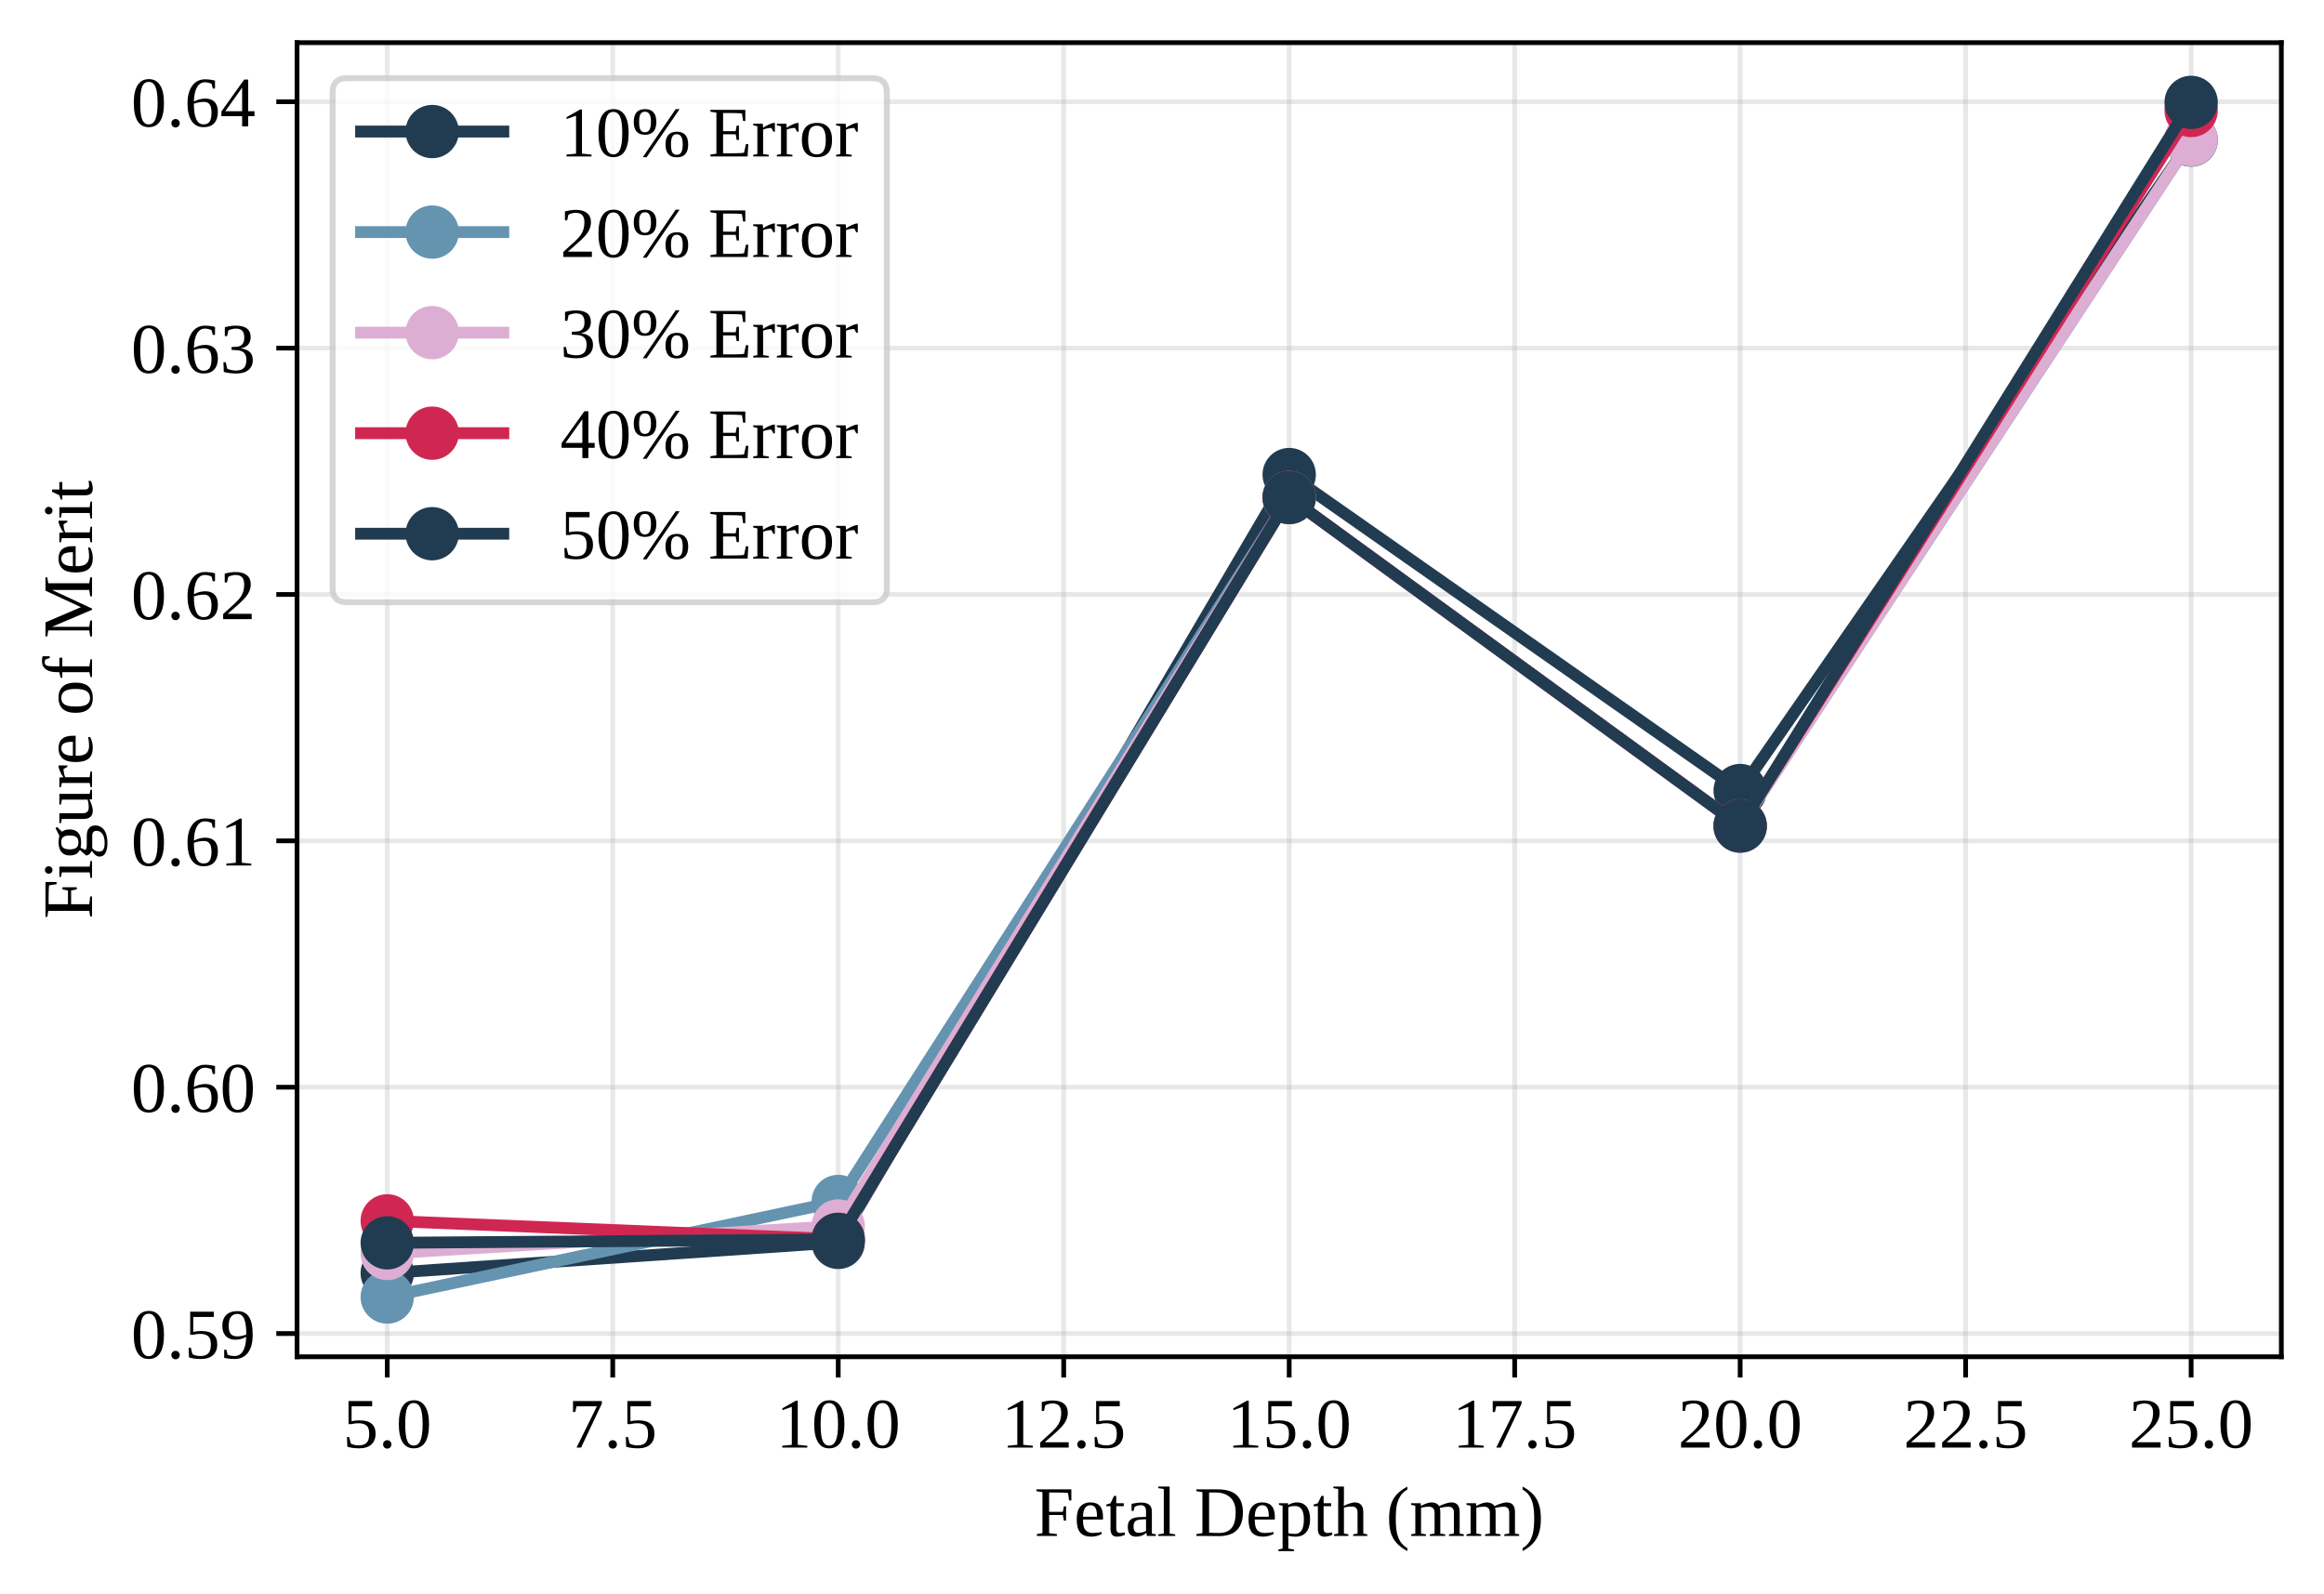
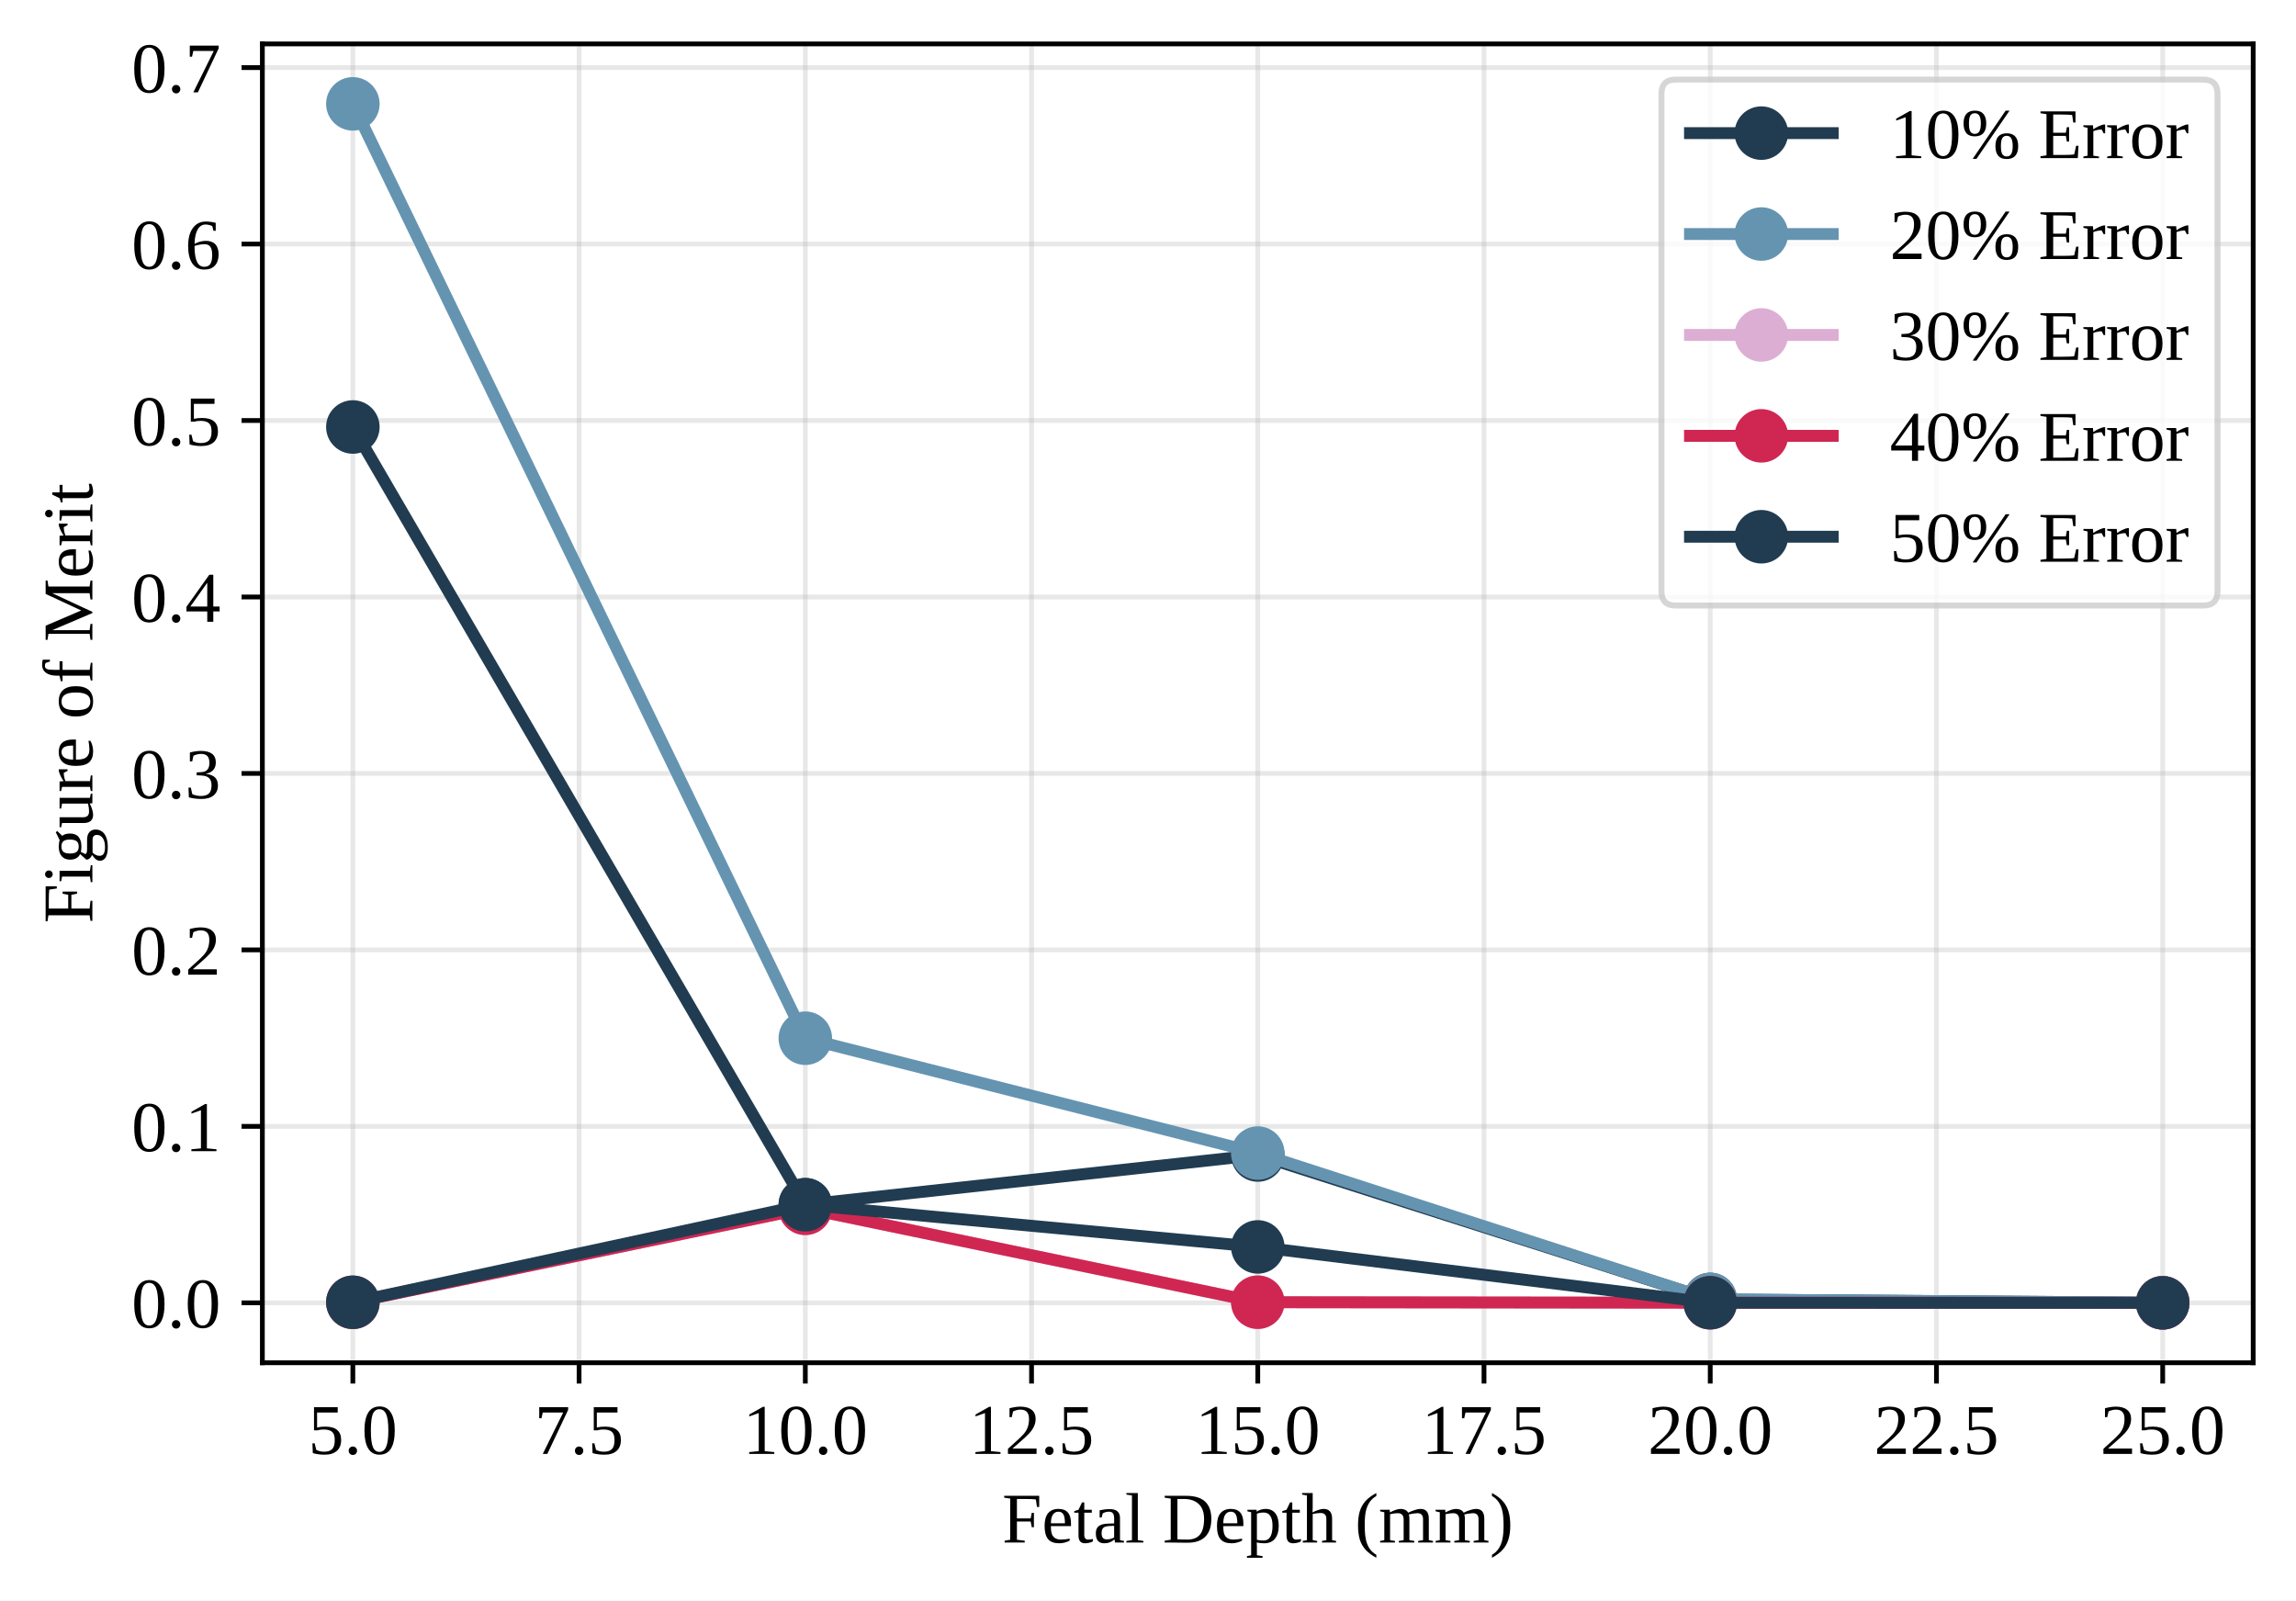
- <svg xmlns="http://www.w3.org/2000/svg" xmlns:xlink="http://www.w3.org/1999/xlink" width="392.122pt" height="268.959pt" viewBox="0 0 392.122 268.959" version="1.1">
+ <svg xmlns="http://www.w3.org/2000/svg" xmlns:xlink="http://www.w3.org/1999/xlink" width="386.122pt" height="269.143pt" viewBox="0 0 386.122 269.143" version="1.1">
  <defs>
    <style type="text/css">*{stroke-linejoin: round; stroke-linecap: butt}</style>
  </defs>
  <g id="figure_1">
    <g id="patch_1">
-       <path d="M -0 268.959  L 392.122 268.959  L 392.122 0  L -0 0  z " style="fill: #ffffff" />
+       <path d="M 0 269.143  L 386.122 269.143  L 386.122 0  L 0 0  z " style="fill: #ffffff" />
    </g>
    <g id="axes_1">
      <g id="patch_2">
-         <path d="M 50.122 228.96  L 384.922 228.96  L 384.922 7.2  L 50.122 7.2  z " style="fill: #ffffff" />
+         <path d="M 44.122 229.144  L 378.922 229.144  L 378.922 7.384  L 44.122 7.384  z " style="fill: #ffffff" />
      </g>
      <g id="matplotlib.axis_1">
        <g id="xtick_1">
          <g id="line2d_1">
-             <path d="M 65.34 228.96  L 65.34 7.2  " clip-path="url(#pf2116b9f69)" style="fill: none; stroke: #b0b0b0; stroke-opacity: 0.3; stroke-width: 0.8; stroke-linecap: square" />
+             <path d="M 59.34 229.144  L 59.34 7.384  " clip-path="url(#p63852076e1)" style="fill: none; stroke: #b0b0b0; stroke-opacity: 0.3; stroke-width: 0.8; stroke-linecap: square" />
          </g>
          <g id="line2d_2">
            <defs>
-               <path id="mc60bb01296" d="M 0 0  L 0 3.5  " style="stroke: #000000; stroke-width: 0.8" />
+               <path id="m98cca602c7" d="M 0 0  L 0 3.5  " style="stroke: #000000; stroke-width: 0.8" />
            </defs>
            <g>
-               <use xlink:href="#mc60bb01296" x="65.34" y="228.96" style="stroke: #000000; stroke-width: 0.8" />
+               <use xlink:href="#m98cca602c7" x="59.34" y="229.144" style="stroke: #000000; stroke-width: 0.8" />
            </g>
          </g>
          <g id="text_1">
-             <text style="font: 12px 'Times New Roman', 'Times', serif; text-anchor: middle" x="65.34" y="244.292" transform="rotate(-0 65.34006 244.2925)">5.0</text>
+             <text style="font: 12px 'Times New Roman', 'Times', serif; text-anchor: middle" x="59.34" y="244.476" transform="rotate(-0 59.34006 244.4765)">5.0</text>
          </g>
        </g>
        <g id="xtick_2">
          <g id="line2d_3">
-             <path d="M 103.386 228.96  L 103.386 7.2  " clip-path="url(#pf2116b9f69)" style="fill: none; stroke: #b0b0b0; stroke-opacity: 0.3; stroke-width: 0.8; stroke-linecap: square" />
+             <path d="M 97.386 229.144  L 97.386 7.384  " clip-path="url(#p63852076e1)" style="fill: none; stroke: #b0b0b0; stroke-opacity: 0.3; stroke-width: 0.8; stroke-linecap: square" />
          </g>
          <g id="line2d_4">
            <g>
-               <use xlink:href="#mc60bb01296" x="103.386" y="228.96" style="stroke: #000000; stroke-width: 0.8" />
+               <use xlink:href="#m98cca602c7" x="97.386" y="229.144" style="stroke: #000000; stroke-width: 0.8" />
            </g>
          </g>
          <g id="text_2">
-             <text style="font: 12px 'Times New Roman', 'Times', serif; text-anchor: middle" x="103.386" y="244.292" transform="rotate(-0 103.3855 244.2925)">7.5</text>
+             <text style="font: 12px 'Times New Roman', 'Times', serif; text-anchor: middle" x="97.386" y="244.476" transform="rotate(-0 97.38551 244.4765)">7.5</text>
          </g>
        </g>
        <g id="xtick_3">
          <g id="line2d_5">
-             <path d="M 141.431 228.96  L 141.431 7.2  " clip-path="url(#pf2116b9f69)" style="fill: none; stroke: #b0b0b0; stroke-opacity: 0.3; stroke-width: 0.8; stroke-linecap: square" />
+             <path d="M 135.431 229.144  L 135.431 7.384  " clip-path="url(#p63852076e1)" style="fill: none; stroke: #b0b0b0; stroke-opacity: 0.3; stroke-width: 0.8; stroke-linecap: square" />
          </g>
          <g id="line2d_6">
            <g>
-               <use xlink:href="#mc60bb01296" x="141.431" y="228.96" style="stroke: #000000; stroke-width: 0.8" />
+               <use xlink:href="#m98cca602c7" x="135.431" y="229.144" style="stroke: #000000; stroke-width: 0.8" />
            </g>
          </g>
          <g id="text_3">
-             <text style="font: 12px 'Times New Roman', 'Times', serif; text-anchor: middle" x="141.431" y="244.292" transform="rotate(-0 141.431 244.2925)">10.0</text>
+             <text style="font: 12px 'Times New Roman', 'Times', serif; text-anchor: middle" x="135.431" y="244.476" transform="rotate(-0 135.431 244.4765)">10.0</text>
          </g>
        </g>
        <g id="xtick_4">
          <g id="line2d_7">
-             <path d="M 179.476 228.96  L 179.476 7.2  " clip-path="url(#pf2116b9f69)" style="fill: none; stroke: #b0b0b0; stroke-opacity: 0.3; stroke-width: 0.8; stroke-linecap: square" />
+             <path d="M 173.476 229.144  L 173.476 7.384  " clip-path="url(#p63852076e1)" style="fill: none; stroke: #b0b0b0; stroke-opacity: 0.3; stroke-width: 0.8; stroke-linecap: square" />
          </g>
          <g id="line2d_8">
            <g>
-               <use xlink:href="#mc60bb01296" x="179.476" y="228.96" style="stroke: #000000; stroke-width: 0.8" />
+               <use xlink:href="#m98cca602c7" x="173.476" y="229.144" style="stroke: #000000; stroke-width: 0.8" />
            </g>
          </g>
          <g id="text_4">
-             <text style="font: 12px 'Times New Roman', 'Times', serif; text-anchor: middle" x="179.476" y="244.292" transform="rotate(-0 179.4764 244.2925)">12.5</text>
+             <text style="font: 12px 'Times New Roman', 'Times', serif; text-anchor: middle" x="173.476" y="244.476" transform="rotate(-0 173.4764 244.4765)">12.5</text>
          </g>
        </g>
        <g id="xtick_5">
          <g id="line2d_9">
-             <path d="M 217.522 228.96  L 217.522 7.2  " clip-path="url(#pf2116b9f69)" style="fill: none; stroke: #b0b0b0; stroke-opacity: 0.3; stroke-width: 0.8; stroke-linecap: square" />
+             <path d="M 211.522 229.144  L 211.522 7.384  " clip-path="url(#p63852076e1)" style="fill: none; stroke: #b0b0b0; stroke-opacity: 0.3; stroke-width: 0.8; stroke-linecap: square" />
          </g>
          <g id="line2d_10">
            <g>
-               <use xlink:href="#mc60bb01296" x="217.522" y="228.96" style="stroke: #000000; stroke-width: 0.8" />
+               <use xlink:href="#m98cca602c7" x="211.522" y="229.144" style="stroke: #000000; stroke-width: 0.8" />
            </g>
          </g>
          <g id="text_5">
-             <text style="font: 12px 'Times New Roman', 'Times', serif; text-anchor: middle" x="217.522" y="244.292" transform="rotate(-0 217.5219 244.2925)">15.0</text>
+             <text style="font: 12px 'Times New Roman', 'Times', serif; text-anchor: middle" x="211.522" y="244.476" transform="rotate(-0 211.5219 244.4765)">15.0</text>
          </g>
        </g>
        <g id="xtick_6">
          <g id="line2d_11">
-             <path d="M 255.567 228.96  L 255.567 7.2  " clip-path="url(#pf2116b9f69)" style="fill: none; stroke: #b0b0b0; stroke-opacity: 0.3; stroke-width: 0.8; stroke-linecap: square" />
+             <path d="M 249.567 229.144  L 249.567 7.384  " clip-path="url(#p63852076e1)" style="fill: none; stroke: #b0b0b0; stroke-opacity: 0.3; stroke-width: 0.8; stroke-linecap: square" />
          </g>
          <g id="line2d_12">
            <g>
-               <use xlink:href="#mc60bb01296" x="255.567" y="228.96" style="stroke: #000000; stroke-width: 0.8" />
+               <use xlink:href="#m98cca602c7" x="249.567" y="229.144" style="stroke: #000000; stroke-width: 0.8" />
            </g>
          </g>
          <g id="text_6">
-             <text style="font: 12px 'Times New Roman', 'Times', serif; text-anchor: middle" x="255.567" y="244.292" transform="rotate(-0 255.5673 244.2925)">17.5</text>
+             <text style="font: 12px 'Times New Roman', 'Times', serif; text-anchor: middle" x="249.567" y="244.476" transform="rotate(-0 249.5673 244.4765)">17.5</text>
          </g>
        </g>
        <g id="xtick_7">
          <g id="line2d_13">
-             <path d="M 293.613 228.96  L 293.613 7.2  " clip-path="url(#pf2116b9f69)" style="fill: none; stroke: #b0b0b0; stroke-opacity: 0.3; stroke-width: 0.8; stroke-linecap: square" />
+             <path d="M 287.613 229.144  L 287.613 7.384  " clip-path="url(#p63852076e1)" style="fill: none; stroke: #b0b0b0; stroke-opacity: 0.3; stroke-width: 0.8; stroke-linecap: square" />
          </g>
          <g id="line2d_14">
            <g>
-               <use xlink:href="#mc60bb01296" x="293.613" y="228.96" style="stroke: #000000; stroke-width: 0.8" />
+               <use xlink:href="#m98cca602c7" x="287.613" y="229.144" style="stroke: #000000; stroke-width: 0.8" />
            </g>
          </g>
          <g id="text_7">
-             <text style="font: 12px 'Times New Roman', 'Times', serif; text-anchor: middle" x="293.613" y="244.292" transform="rotate(-0 293.6128 244.2925)">20.0</text>
+             <text style="font: 12px 'Times New Roman', 'Times', serif; text-anchor: middle" x="287.613" y="244.476" transform="rotate(-0 287.6128 244.4765)">20.0</text>
          </g>
        </g>
        <g id="xtick_8">
          <g id="line2d_15">
-             <path d="M 331.658 228.96  L 331.658 7.2  " clip-path="url(#pf2116b9f69)" style="fill: none; stroke: #b0b0b0; stroke-opacity: 0.3; stroke-width: 0.8; stroke-linecap: square" />
+             <path d="M 325.658 229.144  L 325.658 7.384  " clip-path="url(#p63852076e1)" style="fill: none; stroke: #b0b0b0; stroke-opacity: 0.3; stroke-width: 0.8; stroke-linecap: square" />
          </g>
          <g id="line2d_16">
            <g>
-               <use xlink:href="#mc60bb01296" x="331.658" y="228.96" style="stroke: #000000; stroke-width: 0.8" />
+               <use xlink:href="#m98cca602c7" x="325.658" y="229.144" style="stroke: #000000; stroke-width: 0.8" />
            </g>
          </g>
          <g id="text_8">
-             <text style="font: 12px 'Times New Roman', 'Times', serif; text-anchor: middle" x="331.658" y="244.292" transform="rotate(-0 331.6582 244.2925)">22.5</text>
+             <text style="font: 12px 'Times New Roman', 'Times', serif; text-anchor: middle" x="325.658" y="244.476" transform="rotate(-0 325.6582 244.4765)">22.5</text>
          </g>
        </g>
        <g id="xtick_9">
          <g id="line2d_17">
-             <path d="M 369.704 228.96  L 369.704 7.2  " clip-path="url(#pf2116b9f69)" style="fill: none; stroke: #b0b0b0; stroke-opacity: 0.3; stroke-width: 0.8; stroke-linecap: square" />
+             <path d="M 363.704 229.144  L 363.704 7.384  " clip-path="url(#p63852076e1)" style="fill: none; stroke: #b0b0b0; stroke-opacity: 0.3; stroke-width: 0.8; stroke-linecap: square" />
          </g>
          <g id="line2d_18">
            <g>
-               <use xlink:href="#mc60bb01296" x="369.704" y="228.96" style="stroke: #000000; stroke-width: 0.8" />
+               <use xlink:href="#m98cca602c7" x="363.704" y="229.144" style="stroke: #000000; stroke-width: 0.8" />
            </g>
          </g>
          <g id="text_9">
-             <text style="font: 12px 'Times New Roman', 'Times', serif; text-anchor: middle" x="369.704" y="244.292" transform="rotate(-0 369.7037 244.2925)">25.0</text>
+             <text style="font: 12px 'Times New Roman', 'Times', serif; text-anchor: middle" x="363.704" y="244.476" transform="rotate(-0 363.7037 244.4765)">25.0</text>
          </g>
        </g>
        <g id="text_10">
-           <text style="font: 12px 'Times New Roman', 'Times', serif; text-anchor: middle" x="217.522" y="259.192" transform="rotate(-0 217.5219 259.1919)">Fetal Depth (mm)</text>
+           <text style="font: 12px 'Times New Roman', 'Times', serif; text-anchor: middle" x="211.522" y="259.376" transform="rotate(-0 211.5219 259.3759)">Fetal Depth (mm)</text>
        </g>
      </g>
      <g id="matplotlib.axis_2">
        <g id="ytick_1">
          <g id="line2d_19">
-             <path d="M 50.122 225.044  L 384.922 225.044  " clip-path="url(#pf2116b9f69)" style="fill: none; stroke: #b0b0b0; stroke-opacity: 0.3; stroke-width: 0.8; stroke-linecap: square" />
+             <path d="M 44.122 219.064  L 378.922 219.064  " clip-path="url(#p63852076e1)" style="fill: none; stroke: #b0b0b0; stroke-opacity: 0.3; stroke-width: 0.8; stroke-linecap: square" />
          </g>
          <g id="line2d_20">
            <defs>
-               <path id="m6b9d59a606" d="M 0 0  L -3.5 0  " style="stroke: #000000; stroke-width: 0.8" />
+               <path id="m4dd68e90c9" d="M 0 0  L -3.5 0  " style="stroke: #000000; stroke-width: 0.8" />
            </defs>
            <g>
-               <use xlink:href="#m6b9d59a606" x="50.122" y="225.044" style="stroke: #000000; stroke-width: 0.8" />
+               <use xlink:href="#m4dd68e90c9" x="44.122" y="219.064" style="stroke: #000000; stroke-width: 0.8" />
            </g>
          </g>
          <g id="text_11">
-             <text style="font: 12px 'Times New Roman', 'Times', serif; text-anchor: end" x="43.122" y="229.21" transform="rotate(-0 43.12188 229.2105)">0.59</text>
+             <text style="font: 12px 'Times New Roman', 'Times', serif; text-anchor: end" x="37.122" y="223.23" transform="rotate(-0 37.12188 223.2302)">0.0</text>
          </g>
        </g>
        <g id="ytick_2">
          <g id="line2d_21">
-             <path d="M 50.122 183.469  L 384.922 183.469  " clip-path="url(#pf2116b9f69)" style="fill: none; stroke: #b0b0b0; stroke-opacity: 0.3; stroke-width: 0.8; stroke-linecap: square" />
+             <path d="M 44.122 189.393  L 378.922 189.393  " clip-path="url(#p63852076e1)" style="fill: none; stroke: #b0b0b0; stroke-opacity: 0.3; stroke-width: 0.8; stroke-linecap: square" />
          </g>
          <g id="line2d_22">
            <g>
-               <use xlink:href="#m6b9d59a606" x="50.122" y="183.469" style="stroke: #000000; stroke-width: 0.8" />
+               <use xlink:href="#m4dd68e90c9" x="44.122" y="189.393" style="stroke: #000000; stroke-width: 0.8" />
            </g>
          </g>
          <g id="text_12">
-             <text style="font: 12px 'Times New Roman', 'Times', serif; text-anchor: end" x="43.122" y="187.635" transform="rotate(-0 43.12188 187.6353)">0.60</text>
+             <text style="font: 12px 'Times New Roman', 'Times', serif; text-anchor: end" x="37.122" y="193.559" transform="rotate(-0 37.12188 193.5591)">0.1</text>
          </g>
        </g>
        <g id="ytick_3">
          <g id="line2d_23">
-             <path d="M 50.122 141.894  L 384.922 141.894  " clip-path="url(#pf2116b9f69)" style="fill: none; stroke: #b0b0b0; stroke-opacity: 0.3; stroke-width: 0.8; stroke-linecap: square" />
+             <path d="M 44.122 159.722  L 378.922 159.722  " clip-path="url(#p63852076e1)" style="fill: none; stroke: #b0b0b0; stroke-opacity: 0.3; stroke-width: 0.8; stroke-linecap: square" />
          </g>
          <g id="line2d_24">
            <g>
-               <use xlink:href="#m6b9d59a606" x="50.122" y="141.894" style="stroke: #000000; stroke-width: 0.8" />
+               <use xlink:href="#m4dd68e90c9" x="44.122" y="159.722" style="stroke: #000000; stroke-width: 0.8" />
            </g>
          </g>
          <g id="text_13">
-             <text style="font: 12px 'Times New Roman', 'Times', serif; text-anchor: end" x="43.122" y="146.06" transform="rotate(-0 43.12188 146.0601)">0.61</text>
+             <text style="font: 12px 'Times New Roman', 'Times', serif; text-anchor: end" x="37.122" y="163.888" transform="rotate(-0 37.12188 163.888)">0.2</text>
          </g>
        </g>
        <g id="ytick_4">
          <g id="line2d_25">
-             <path d="M 50.122 100.319  L 384.922 100.319  " clip-path="url(#pf2116b9f69)" style="fill: none; stroke: #b0b0b0; stroke-opacity: 0.3; stroke-width: 0.8; stroke-linecap: square" />
+             <path d="M 44.122 130.051  L 378.922 130.051  " clip-path="url(#p63852076e1)" style="fill: none; stroke: #b0b0b0; stroke-opacity: 0.3; stroke-width: 0.8; stroke-linecap: square" />
          </g>
          <g id="line2d_26">
            <g>
-               <use xlink:href="#m6b9d59a606" x="50.122" y="100.319" style="stroke: #000000; stroke-width: 0.8" />
+               <use xlink:href="#m4dd68e90c9" x="44.122" y="130.051" style="stroke: #000000; stroke-width: 0.8" />
            </g>
          </g>
          <g id="text_14">
-             <text style="font: 12px 'Times New Roman', 'Times', serif; text-anchor: end" x="43.122" y="104.485" transform="rotate(-0 43.12188 104.4849)">0.62</text>
+             <text style="font: 12px 'Times New Roman', 'Times', serif; text-anchor: end" x="37.122" y="134.217" transform="rotate(-0 37.12188 134.2169)">0.3</text>
          </g>
        </g>
        <g id="ytick_5">
          <g id="line2d_27">
-             <path d="M 50.122 58.743  L 384.922 58.743  " clip-path="url(#pf2116b9f69)" style="fill: none; stroke: #b0b0b0; stroke-opacity: 0.3; stroke-width: 0.8; stroke-linecap: square" />
+             <path d="M 44.122 100.38  L 378.922 100.38  " clip-path="url(#p63852076e1)" style="fill: none; stroke: #b0b0b0; stroke-opacity: 0.3; stroke-width: 0.8; stroke-linecap: square" />
          </g>
          <g id="line2d_28">
            <g>
-               <use xlink:href="#m6b9d59a606" x="50.122" y="58.743" style="stroke: #000000; stroke-width: 0.8" />
+               <use xlink:href="#m4dd68e90c9" x="44.122" y="100.38" style="stroke: #000000; stroke-width: 0.8" />
            </g>
          </g>
          <g id="text_15">
-             <text style="font: 12px 'Times New Roman', 'Times', serif; text-anchor: end" x="43.122" y="62.91" transform="rotate(-0 43.12188 62.90973)">0.63</text>
+             <text style="font: 12px 'Times New Roman', 'Times', serif; text-anchor: end" x="37.122" y="104.546" transform="rotate(-0 37.12188 104.5458)">0.4</text>
          </g>
        </g>
        <g id="ytick_6">
          <g id="line2d_29">
-             <path d="M 50.122 17.168  L 384.922 17.168  " clip-path="url(#pf2116b9f69)" style="fill: none; stroke: #b0b0b0; stroke-opacity: 0.3; stroke-width: 0.8; stroke-linecap: square" />
+             <path d="M 44.122 70.708  L 378.922 70.708  " clip-path="url(#p63852076e1)" style="fill: none; stroke: #b0b0b0; stroke-opacity: 0.3; stroke-width: 0.8; stroke-linecap: square" />
          </g>
          <g id="line2d_30">
            <g>
-               <use xlink:href="#m6b9d59a606" x="50.122" y="17.168" style="stroke: #000000; stroke-width: 0.8" />
+               <use xlink:href="#m4dd68e90c9" x="44.122" y="70.708" style="stroke: #000000; stroke-width: 0.8" />
            </g>
          </g>
          <g id="text_16">
-             <text style="font: 12px 'Times New Roman', 'Times', serif; text-anchor: end" x="43.122" y="21.335" transform="rotate(-0 43.12188 21.33454)">0.64</text>
-           </g>
-         </g>
-         <g id="text_17">
-           <text style="font: 12px 'Times New Roman', 'Times', serif; text-anchor: middle" x="15.533" y="118.08" transform="rotate(-90 15.5325 118.08)">Figure of Merit</text>
-         </g>
-       </g>
-       <g id="line2d_31">
-         <path d="M 65.34 214.843  L 141.431 209.659  L 217.522 80.087  L 293.613 133.41  L 369.704 23.629  " clip-path="url(#pf2116b9f69)" style="fill: none; stroke: #213c51; stroke-width: 2; stroke-linecap: square" />
+             <text style="font: 12px 'Times New Roman', 'Times', serif; text-anchor: end" x="37.122" y="74.875" transform="rotate(-0 37.12188 74.87471)">0.5</text>
+           </g>
+         </g>
+         <g id="ytick_7">
+           <g id="line2d_31">
+             <path d="M 44.122 41.037  L 378.922 41.037  " clip-path="url(#p63852076e1)" style="fill: none; stroke: #b0b0b0; stroke-opacity: 0.3; stroke-width: 0.8; stroke-linecap: square" />
+           </g>
+           <g id="line2d_32">
+             <g>
+               <use xlink:href="#m4dd68e90c9" x="44.122" y="41.037" style="stroke: #000000; stroke-width: 0.8" />
+             </g>
+           </g>
+           <g id="text_17">
+             <text style="font: 12px 'Times New Roman', 'Times', serif; text-anchor: end" x="37.122" y="45.204" transform="rotate(-0 37.12188 45.20361)">0.6</text>
+           </g>
+         </g>
+         <g id="ytick_8">
+           <g id="line2d_33">
+             <path d="M 44.122 11.366  L 378.922 11.366  " clip-path="url(#p63852076e1)" style="fill: none; stroke: #b0b0b0; stroke-opacity: 0.3; stroke-width: 0.8; stroke-linecap: square" />
+           </g>
+           <g id="line2d_34">
+             <g>
+               <use xlink:href="#m4dd68e90c9" x="44.122" y="11.366" style="stroke: #000000; stroke-width: 0.8" />
+             </g>
+           </g>
+           <g id="text_18">
+             <text style="font: 12px 'Times New Roman', 'Times', serif; text-anchor: end" x="37.122" y="15.533" transform="rotate(-0 37.12188 15.5325)">0.7</text>
+           </g>
+         </g>
+         <g id="text_19">
+           <text style="font: 12px 'Times New Roman', 'Times', serif; text-anchor: middle" x="15.533" y="118.264" transform="rotate(-90 15.5325 118.264)">Figure of Merit</text>
+         </g>
+       </g>
+       <g id="line2d_35">
+         <path d="M 59.34 71.798  L 135.431 202.564  L 211.522 194.209  L 287.613 218.497  L 363.704 219.064  " clip-path="url(#p63852076e1)" style="fill: none; stroke: #213c51; stroke-width: 2; stroke-linecap: square" />
        <defs>
-           <path id="m5be9d1b79f" d="M 0 4  C 1.061 4 2.078 3.579 2.828 2.828  C 3.579 2.078 4 1.061 4 0  C 4 -1.061 3.579 -2.078 2.828 -2.828  C 2.078 -3.579 1.061 -4 0 -4  C -1.061 -4 -2.078 -3.579 -2.828 -2.828  C -3.579 -2.078 -4 -1.061 -4 0  C -4 1.061 -3.579 2.078 -2.828 2.828  C -2.078 3.579 -1.061 4 0 4  z " style="stroke: #213c51" />
+           <path id="mc2469b576c" d="M 0 4  C 1.061 4 2.078 3.579 2.828 2.828  C 3.579 2.078 4 1.061 4 0  C 4 -1.061 3.579 -2.078 2.828 -2.828  C 2.078 -3.579 1.061 -4 0 -4  C -1.061 -4 -2.078 -3.579 -2.828 -2.828  C -3.579 -2.078 -4 -1.061 -4 0  C -4 1.061 -3.579 2.078 -2.828 2.828  C -2.078 3.579 -1.061 4 0 4  z " style="stroke: #213c51" />
        </defs>
-         <g clip-path="url(#pf2116b9f69)">
-           <use xlink:href="#m5be9d1b79f" x="65.34" y="214.843" style="fill: #213c51; stroke: #213c51" />
-           <use xlink:href="#m5be9d1b79f" x="141.431" y="209.659" style="fill: #213c51; stroke: #213c51" />
-           <use xlink:href="#m5be9d1b79f" x="217.522" y="80.087" style="fill: #213c51; stroke: #213c51" />
-           <use xlink:href="#m5be9d1b79f" x="293.613" y="133.41" style="fill: #213c51; stroke: #213c51" />
-           <use xlink:href="#m5be9d1b79f" x="369.704" y="23.629" style="fill: #213c51; stroke: #213c51" />
-         </g>
-       </g>
-       <g id="line2d_32">
-         <path d="M 65.34 218.88  L 141.431 202.755  L 217.522 83.97  L 293.613 139.421  L 369.704 23.581  " clip-path="url(#pf2116b9f69)" style="fill: none; stroke: #6594b1; stroke-width: 2; stroke-linecap: square" />
+         <g clip-path="url(#p63852076e1)">
+           <use xlink:href="#mc2469b576c" x="59.34" y="71.798" style="fill: #213c51; stroke: #213c51" />
+           <use xlink:href="#mc2469b576c" x="135.431" y="202.564" style="fill: #213c51; stroke: #213c51" />
+           <use xlink:href="#mc2469b576c" x="211.522" y="194.209" style="fill: #213c51; stroke: #213c51" />
+           <use xlink:href="#mc2469b576c" x="287.613" y="218.497" style="fill: #213c51; stroke: #213c51" />
+           <use xlink:href="#mc2469b576c" x="363.704" y="219.064" style="fill: #213c51; stroke: #213c51" />
+         </g>
+       </g>
+       <g id="line2d_36">
+         <path d="M 59.34 17.464  L 135.431 174.574  L 211.522 193.887  L 287.613 218.493  L 363.704 219.064  " clip-path="url(#p63852076e1)" style="fill: none; stroke: #6594b1; stroke-width: 2; stroke-linecap: square" />
        <defs>
-           <path id="m63c3156f22" d="M 0 4  C 1.061 4 2.078 3.579 2.828 2.828  C 3.579 2.078 4 1.061 4 0  C 4 -1.061 3.579 -2.078 2.828 -2.828  C 2.078 -3.579 1.061 -4 0 -4  C -1.061 -4 -2.078 -3.579 -2.828 -2.828  C -3.579 -2.078 -4 -1.061 -4 0  C -4 1.061 -3.579 2.078 -2.828 2.828  C -2.078 3.579 -1.061 4 0 4  z " style="stroke: #6594b1" />
+           <path id="mce6533583f" d="M 0 4  C 1.061 4 2.078 3.579 2.828 2.828  C 3.579 2.078 4 1.061 4 0  C 4 -1.061 3.579 -2.078 2.828 -2.828  C 2.078 -3.579 1.061 -4 0 -4  C -1.061 -4 -2.078 -3.579 -2.828 -2.828  C -3.579 -2.078 -4 -1.061 -4 0  C -4 1.061 -3.579 2.078 -2.828 2.828  C -2.078 3.579 -1.061 4 0 4  z " style="stroke: #6594b1" />
        </defs>
-         <g clip-path="url(#pf2116b9f69)">
-           <use xlink:href="#m63c3156f22" x="65.34" y="218.88" style="fill: #6594b1; stroke: #6594b1" />
-           <use xlink:href="#m63c3156f22" x="141.431" y="202.755" style="fill: #6594b1; stroke: #6594b1" />
-           <use xlink:href="#m63c3156f22" x="217.522" y="83.97" style="fill: #6594b1; stroke: #6594b1" />
-           <use xlink:href="#m63c3156f22" x="293.613" y="139.421" style="fill: #6594b1; stroke: #6594b1" />
-           <use xlink:href="#m63c3156f22" x="369.704" y="23.581" style="fill: #6594b1; stroke: #6594b1" />
-         </g>
-       </g>
-       <g id="line2d_33">
-         <path d="M 65.34 211.531  L 141.431 206.895  L 217.522 83.965  L 293.613 139.411  L 369.704 23.565  " clip-path="url(#pf2116b9f69)" style="fill: none; stroke: #ddaed3; stroke-width: 2; stroke-linecap: square" />
+         <g clip-path="url(#p63852076e1)">
+           <use xlink:href="#mce6533583f" x="59.34" y="17.464" style="fill: #6594b1; stroke: #6594b1" />
+           <use xlink:href="#mce6533583f" x="135.431" y="174.574" style="fill: #6594b1; stroke: #6594b1" />
+           <use xlink:href="#mce6533583f" x="211.522" y="193.887" style="fill: #6594b1; stroke: #6594b1" />
+           <use xlink:href="#mce6533583f" x="287.613" y="218.493" style="fill: #6594b1; stroke: #6594b1" />
+           <use xlink:href="#mce6533583f" x="363.704" y="219.064" style="fill: #6594b1; stroke: #6594b1" />
+         </g>
+       </g>
+       <g id="line2d_37">
+         <path d="M 59.34 218.988  L 135.431 203.177  L 211.522 218.964  L 287.613 219.049  L 363.704 219.064  " clip-path="url(#p63852076e1)" style="fill: none; stroke: #ddaed3; stroke-width: 2; stroke-linecap: square" />
        <defs>
-           <path id="mfc30967bf3" d="M 0 4  C 1.061 4 2.078 3.579 2.828 2.828  C 3.579 2.078 4 1.061 4 0  C 4 -1.061 3.579 -2.078 2.828 -2.828  C 2.078 -3.579 1.061 -4 0 -4  C -1.061 -4 -2.078 -3.579 -2.828 -2.828  C -3.579 -2.078 -4 -1.061 -4 0  C -4 1.061 -3.579 2.078 -2.828 2.828  C -2.078 3.579 -1.061 4 0 4  z " style="stroke: #ddaed3" />
+           <path id="macb869b97e" d="M 0 4  C 1.061 4 2.078 3.579 2.828 2.828  C 3.579 2.078 4 1.061 4 0  C 4 -1.061 3.579 -2.078 2.828 -2.828  C 2.078 -3.579 1.061 -4 0 -4  C -1.061 -4 -2.078 -3.579 -2.828 -2.828  C -3.579 -2.078 -4 -1.061 -4 0  C -4 1.061 -3.579 2.078 -2.828 2.828  C -2.078 3.579 -1.061 4 0 4  z " style="stroke: #ddaed3" />
        </defs>
-         <g clip-path="url(#pf2116b9f69)">
-           <use xlink:href="#mfc30967bf3" x="65.34" y="211.531" style="fill: #ddaed3; stroke: #ddaed3" />
-           <use xlink:href="#mfc30967bf3" x="141.431" y="206.895" style="fill: #ddaed3; stroke: #ddaed3" />
-           <use xlink:href="#mfc30967bf3" x="217.522" y="83.965" style="fill: #ddaed3; stroke: #ddaed3" />
-           <use xlink:href="#mfc30967bf3" x="293.613" y="139.411" style="fill: #ddaed3; stroke: #ddaed3" />
-           <use xlink:href="#mfc30967bf3" x="369.704" y="23.565" style="fill: #ddaed3; stroke: #ddaed3" />
-         </g>
-       </g>
-       <g id="line2d_34">
-         <path d="M 65.34 206.027  L 141.431 209.13  L 217.522 83.935  L 293.613 139.369  L 369.704 18.649  " clip-path="url(#pf2116b9f69)" style="fill: none; stroke: #d02752; stroke-width: 2; stroke-linecap: square" />
+         <g clip-path="url(#p63852076e1)">
+           <use xlink:href="#macb869b97e" x="59.34" y="218.988" style="fill: #ddaed3; stroke: #ddaed3" />
+           <use xlink:href="#macb869b97e" x="135.431" y="203.177" style="fill: #ddaed3; stroke: #ddaed3" />
+           <use xlink:href="#macb869b97e" x="211.522" y="218.964" style="fill: #ddaed3; stroke: #ddaed3" />
+           <use xlink:href="#macb869b97e" x="287.613" y="219.049" style="fill: #ddaed3; stroke: #ddaed3" />
+           <use xlink:href="#macb869b97e" x="363.704" y="219.064" style="fill: #ddaed3; stroke: #ddaed3" />
+         </g>
+       </g>
+       <g id="line2d_38">
+         <path d="M 59.34 218.988  L 135.431 203.177  L 211.522 218.964  L 287.613 219.049  L 363.704 219.064  " clip-path="url(#p63852076e1)" style="fill: none; stroke: #d02752; stroke-width: 2; stroke-linecap: square" />
        <defs>
-           <path id="m1823bd1cd8" d="M 0 4  C 1.061 4 2.078 3.579 2.828 2.828  C 3.579 2.078 4 1.061 4 0  C 4 -1.061 3.579 -2.078 2.828 -2.828  C 2.078 -3.579 1.061 -4 0 -4  C -1.061 -4 -2.078 -3.579 -2.828 -2.828  C -3.579 -2.078 -4 -1.061 -4 0  C -4 1.061 -3.579 2.078 -2.828 2.828  C -2.078 3.579 -1.061 4 0 4  z " style="stroke: #d02752" />
+           <path id="m2f02434734" d="M 0 4  C 1.061 4 2.078 3.579 2.828 2.828  C 3.579 2.078 4 1.061 4 0  C 4 -1.061 3.579 -2.078 2.828 -2.828  C 2.078 -3.579 1.061 -4 0 -4  C -1.061 -4 -2.078 -3.579 -2.828 -2.828  C -3.579 -2.078 -4 -1.061 -4 0  C -4 1.061 -3.579 2.078 -2.828 2.828  C -2.078 3.579 -1.061 4 0 4  z " style="stroke: #d02752" />
        </defs>
-         <g clip-path="url(#pf2116b9f69)">
-           <use xlink:href="#m1823bd1cd8" x="65.34" y="206.027" style="fill: #d02752; stroke: #d02752" />
-           <use xlink:href="#m1823bd1cd8" x="141.431" y="209.13" style="fill: #d02752; stroke: #d02752" />
-           <use xlink:href="#m1823bd1cd8" x="217.522" y="83.935" style="fill: #d02752; stroke: #d02752" />
-           <use xlink:href="#m1823bd1cd8" x="293.613" y="139.369" style="fill: #d02752; stroke: #d02752" />
-           <use xlink:href="#m1823bd1cd8" x="369.704" y="18.649" style="fill: #d02752; stroke: #d02752" />
-         </g>
-       </g>
-       <g id="line2d_35">
-         <path d="M 65.34 209.735  L 141.431 209.169  L 217.522 83.948  L 293.613 139.385  L 369.704 17.28  " clip-path="url(#pf2116b9f69)" style="fill: none; stroke: #213c51; stroke-width: 2; stroke-linecap: square" />
-         <g clip-path="url(#pf2116b9f69)">
-           <use xlink:href="#m5be9d1b79f" x="65.34" y="209.735" style="fill: #213c51; stroke: #213c51" />
-           <use xlink:href="#m5be9d1b79f" x="141.431" y="209.169" style="fill: #213c51; stroke: #213c51" />
-           <use xlink:href="#m5be9d1b79f" x="217.522" y="83.948" style="fill: #213c51; stroke: #213c51" />
-           <use xlink:href="#m5be9d1b79f" x="293.613" y="139.385" style="fill: #213c51; stroke: #213c51" />
-           <use xlink:href="#m5be9d1b79f" x="369.704" y="17.28" style="fill: #213c51; stroke: #213c51" />
+         <g clip-path="url(#p63852076e1)">
+           <use xlink:href="#m2f02434734" x="59.34" y="218.988" style="fill: #d02752; stroke: #d02752" />
+           <use xlink:href="#m2f02434734" x="135.431" y="203.177" style="fill: #d02752; stroke: #d02752" />
+           <use xlink:href="#m2f02434734" x="211.522" y="218.964" style="fill: #d02752; stroke: #d02752" />
+           <use xlink:href="#m2f02434734" x="287.613" y="219.049" style="fill: #d02752; stroke: #d02752" />
+           <use xlink:href="#m2f02434734" x="363.704" y="219.064" style="fill: #d02752; stroke: #d02752" />
+         </g>
+       </g>
+       <g id="line2d_39">
+         <path d="M 59.34 218.973  L 135.431 202.576  L 211.522 209.666  L 287.613 219.047  L 363.704 219.064  " clip-path="url(#p63852076e1)" style="fill: none; stroke: #213c51; stroke-width: 2; stroke-linecap: square" />
+         <g clip-path="url(#p63852076e1)">
+           <use xlink:href="#mc2469b576c" x="59.34" y="218.973" style="fill: #213c51; stroke: #213c51" />
+           <use xlink:href="#mc2469b576c" x="135.431" y="202.576" style="fill: #213c51; stroke: #213c51" />
+           <use xlink:href="#mc2469b576c" x="211.522" y="209.666" style="fill: #213c51; stroke: #213c51" />
+           <use xlink:href="#mc2469b576c" x="287.613" y="219.047" style="fill: #213c51; stroke: #213c51" />
+           <use xlink:href="#mc2469b576c" x="363.704" y="219.064" style="fill: #213c51; stroke: #213c51" />
        </g>
      </g>
      <g id="patch_3">
-         <path d="M 50.122 228.96  L 50.122 7.2  " style="fill: none; stroke: #000000; stroke-width: 0.8; stroke-linejoin: miter; stroke-linecap: square" />
+         <path d="M 44.122 229.144  L 44.122 7.384  " style="fill: none; stroke: #000000; stroke-width: 0.8; stroke-linejoin: miter; stroke-linecap: square" />
      </g>
      <g id="patch_4">
-         <path d="M 384.922 228.96  L 384.922 7.2  " style="fill: none; stroke: #000000; stroke-width: 0.8; stroke-linejoin: miter; stroke-linecap: square" />
+         <path d="M 378.922 229.144  L 378.922 7.384  " style="fill: none; stroke: #000000; stroke-width: 0.8; stroke-linejoin: miter; stroke-linecap: square" />
      </g>
      <g id="patch_5">
-         <path d="M 50.122 228.96  L 384.922 228.96  " style="fill: none; stroke: #000000; stroke-width: 0.8; stroke-linejoin: miter; stroke-linecap: square" />
+         <path d="M 44.122 229.144  L 378.922 229.144  " style="fill: none; stroke: #000000; stroke-width: 0.8; stroke-linejoin: miter; stroke-linecap: square" />
      </g>
      <g id="patch_6">
-         <path d="M 50.122 7.2  L 384.922 7.2  " style="fill: none; stroke: #000000; stroke-width: 0.8; stroke-linejoin: miter; stroke-linecap: square" />
+         <path d="M 44.122 7.384  L 378.922 7.384  " style="fill: none; stroke: #000000; stroke-width: 0.8; stroke-linejoin: miter; stroke-linecap: square" />
      </g>
      <g id="legend_1">
        <g id="patch_7">
-           <path d="M 58.522 101.634  L 147.234 101.634  Q 149.634 101.634 149.634 99.234  L 149.634 15.6  Q 149.634 13.2 147.234 13.2  L 58.522 13.2  Q 56.122 13.2 56.122 15.6  L 56.122 99.234  Q 56.122 101.634 58.522 101.634  z " style="fill: #ffffff; opacity: 0.8; stroke: #cccccc; stroke-linejoin: miter" />
-         </g>
-         <g id="line2d_36">
-           <path d="M 60.922 22.2  L 72.922 22.2  L 84.922 22.2  " style="fill: none; stroke: #213c51; stroke-width: 2; stroke-linecap: square" />
-           <g>
-             <use xlink:href="#m5be9d1b79f" x="72.922" y="22.2" style="fill: #213c51; stroke: #213c51" />
-           </g>
-         </g>
-         <g id="text_18">
-           <text style="font: 12px 'Times New Roman', 'Times', serif; text-anchor: start" x="94.522" y="26.4" transform="rotate(-0 94.52187 26.4)">10% Error</text>
-         </g>
-         <g id="line2d_37">
-           <path d="M 60.922 39.167  L 72.922 39.167  L 84.922 39.167  " style="fill: none; stroke: #6594b1; stroke-width: 2; stroke-linecap: square" />
-           <g>
-             <use xlink:href="#m63c3156f22" x="72.922" y="39.167" style="fill: #6594b1; stroke: #6594b1" />
-           </g>
-         </g>
-         <g id="text_19">
-           <text style="font: 12px 'Times New Roman', 'Times', serif; text-anchor: start" x="94.522" y="43.367" transform="rotate(-0 94.52187 43.36688)">20% Error</text>
-         </g>
-         <g id="line2d_38">
-           <path d="M 60.922 56.134  L 72.922 56.134  L 84.922 56.134  " style="fill: none; stroke: #ddaed3; stroke-width: 2; stroke-linecap: square" />
-           <g>
-             <use xlink:href="#mfc30967bf3" x="72.922" y="56.134" style="fill: #ddaed3; stroke: #ddaed3" />
+           <path d="M 281.81 101.818  L 370.522 101.818  Q 372.922 101.818 372.922 99.418  L 372.922 15.784  Q 372.922 13.384 370.522 13.384  L 281.81 13.384  Q 279.41 13.384 279.41 15.784  L 279.41 99.418  Q 279.41 101.818 281.81 101.818  z " style="fill: #ffffff; opacity: 0.8; stroke: #cccccc; stroke-linejoin: miter" />
+         </g>
+         <g id="line2d_40">
+           <path d="M 284.21 22.384  L 296.21 22.384  L 308.21 22.384  " style="fill: none; stroke: #213c51; stroke-width: 2; stroke-linecap: square" />
+           <g>
+             <use xlink:href="#mc2469b576c" x="296.21" y="22.384" style="fill: #213c51; stroke: #213c51" />
          </g>
        </g>
        <g id="text_20">
-           <text style="font: 12px 'Times New Roman', 'Times', serif; text-anchor: start" x="94.522" y="60.334" transform="rotate(-0 94.52187 60.33375)">30% Error</text>
-         </g>
-         <g id="line2d_39">
-           <path d="M 60.922 73.101  L 72.922 73.101  L 84.922 73.101  " style="fill: none; stroke: #d02752; stroke-width: 2; stroke-linecap: square" />
-           <g>
-             <use xlink:href="#m1823bd1cd8" x="72.922" y="73.101" style="fill: #d02752; stroke: #d02752" />
+           <text style="font: 12px 'Times New Roman', 'Times', serif; text-anchor: start" x="317.81" y="26.584" transform="rotate(-0 317.81 26.58399)">10% Error</text>
+         </g>
+         <g id="line2d_41">
+           <path d="M 284.21 39.351  L 296.21 39.351  L 308.21 39.351  " style="fill: none; stroke: #6594b1; stroke-width: 2; stroke-linecap: square" />
+           <g>
+             <use xlink:href="#mce6533583f" x="296.21" y="39.351" style="fill: #6594b1; stroke: #6594b1" />
          </g>
        </g>
        <g id="text_21">
-           <text style="font: 12px 'Times New Roman', 'Times', serif; text-anchor: start" x="94.522" y="77.301" transform="rotate(-0 94.52187 77.30062)">40% Error</text>
-         </g>
-         <g id="line2d_40">
-           <path d="M 60.922 90.067  L 72.922 90.067  L 84.922 90.067  " style="fill: none; stroke: #213c51; stroke-width: 2; stroke-linecap: square" />
-           <g>
-             <use xlink:href="#m5be9d1b79f" x="72.922" y="90.067" style="fill: #213c51; stroke: #213c51" />
+           <text style="font: 12px 'Times New Roman', 'Times', serif; text-anchor: start" x="317.81" y="43.551" transform="rotate(-0 317.81 43.55086)">20% Error</text>
+         </g>
+         <g id="line2d_42">
+           <path d="M 284.21 56.318  L 296.21 56.318  L 308.21 56.318  " style="fill: none; stroke: #ddaed3; stroke-width: 2; stroke-linecap: square" />
+           <g>
+             <use xlink:href="#macb869b97e" x="296.21" y="56.318" style="fill: #ddaed3; stroke: #ddaed3" />
          </g>
        </g>
        <g id="text_22">
-           <text style="font: 12px 'Times New Roman', 'Times', serif; text-anchor: start" x="94.522" y="94.267" transform="rotate(-0 94.52187 94.2675)">50% Error</text>
+           <text style="font: 12px 'Times New Roman', 'Times', serif; text-anchor: start" x="317.81" y="60.518" transform="rotate(-0 317.81 60.51774)">30% Error</text>
+         </g>
+         <g id="line2d_43">
+           <path d="M 284.21 73.285  L 296.21 73.285  L 308.21 73.285  " style="fill: none; stroke: #d02752; stroke-width: 2; stroke-linecap: square" />
+           <g>
+             <use xlink:href="#m2f02434734" x="296.21" y="73.285" style="fill: #d02752; stroke: #d02752" />
+           </g>
+         </g>
+         <g id="text_23">
+           <text style="font: 12px 'Times New Roman', 'Times', serif; text-anchor: start" x="317.81" y="77.485" transform="rotate(-0 317.81 77.48461)">40% Error</text>
+         </g>
+         <g id="line2d_44">
+           <path d="M 284.21 90.251  L 296.21 90.251  L 308.21 90.251  " style="fill: none; stroke: #213c51; stroke-width: 2; stroke-linecap: square" />
+           <g>
+             <use xlink:href="#mc2469b576c" x="296.21" y="90.251" style="fill: #213c51; stroke: #213c51" />
+           </g>
+         </g>
+         <g id="text_24">
+           <text style="font: 12px 'Times New Roman', 'Times', serif; text-anchor: start" x="317.81" y="94.451" transform="rotate(-0 317.81 94.45149)">50% Error</text>
        </g>
      </g>
    </g>
  </g>
  <defs>
-     <clipPath id="pf2116b9f69">
-       <rect x="50.122" y="7.2" width="334.8" height="221.76" />
+     <clipPath id="p63852076e1">
+       <rect x="44.122" y="7.384" width="334.8" height="221.76" />
    </clipPath>
  </defs>
</svg>
